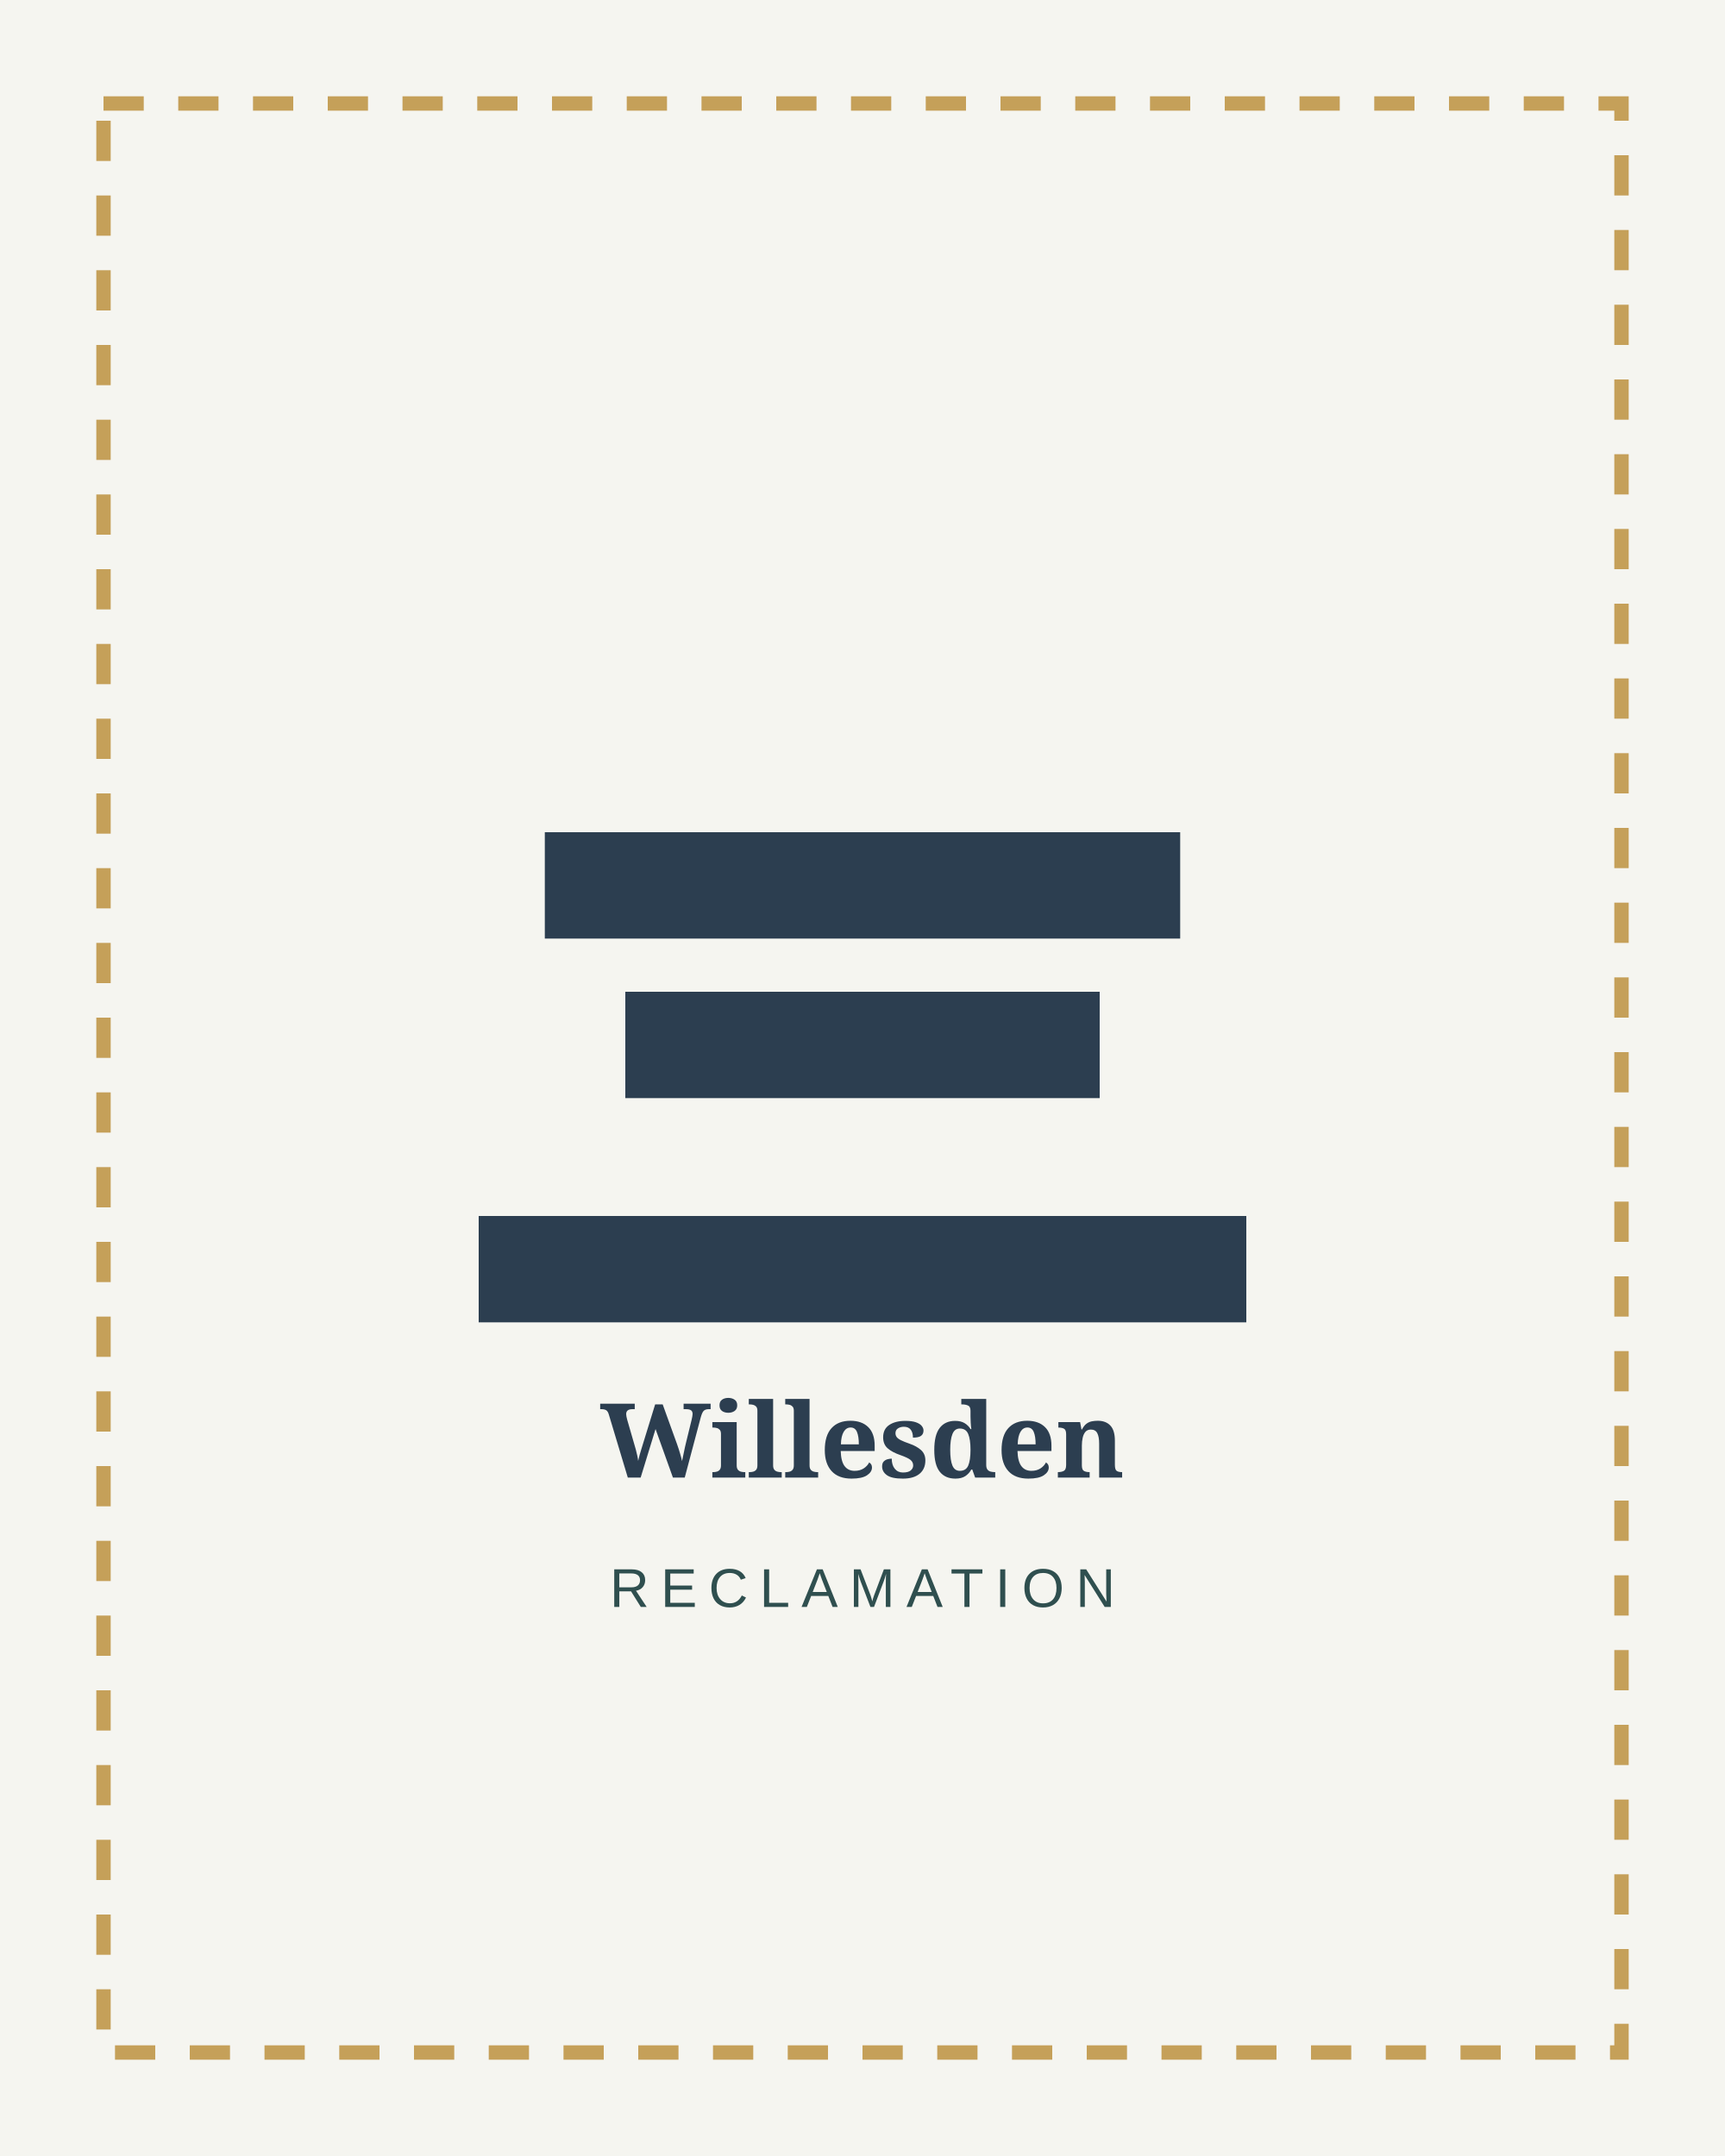
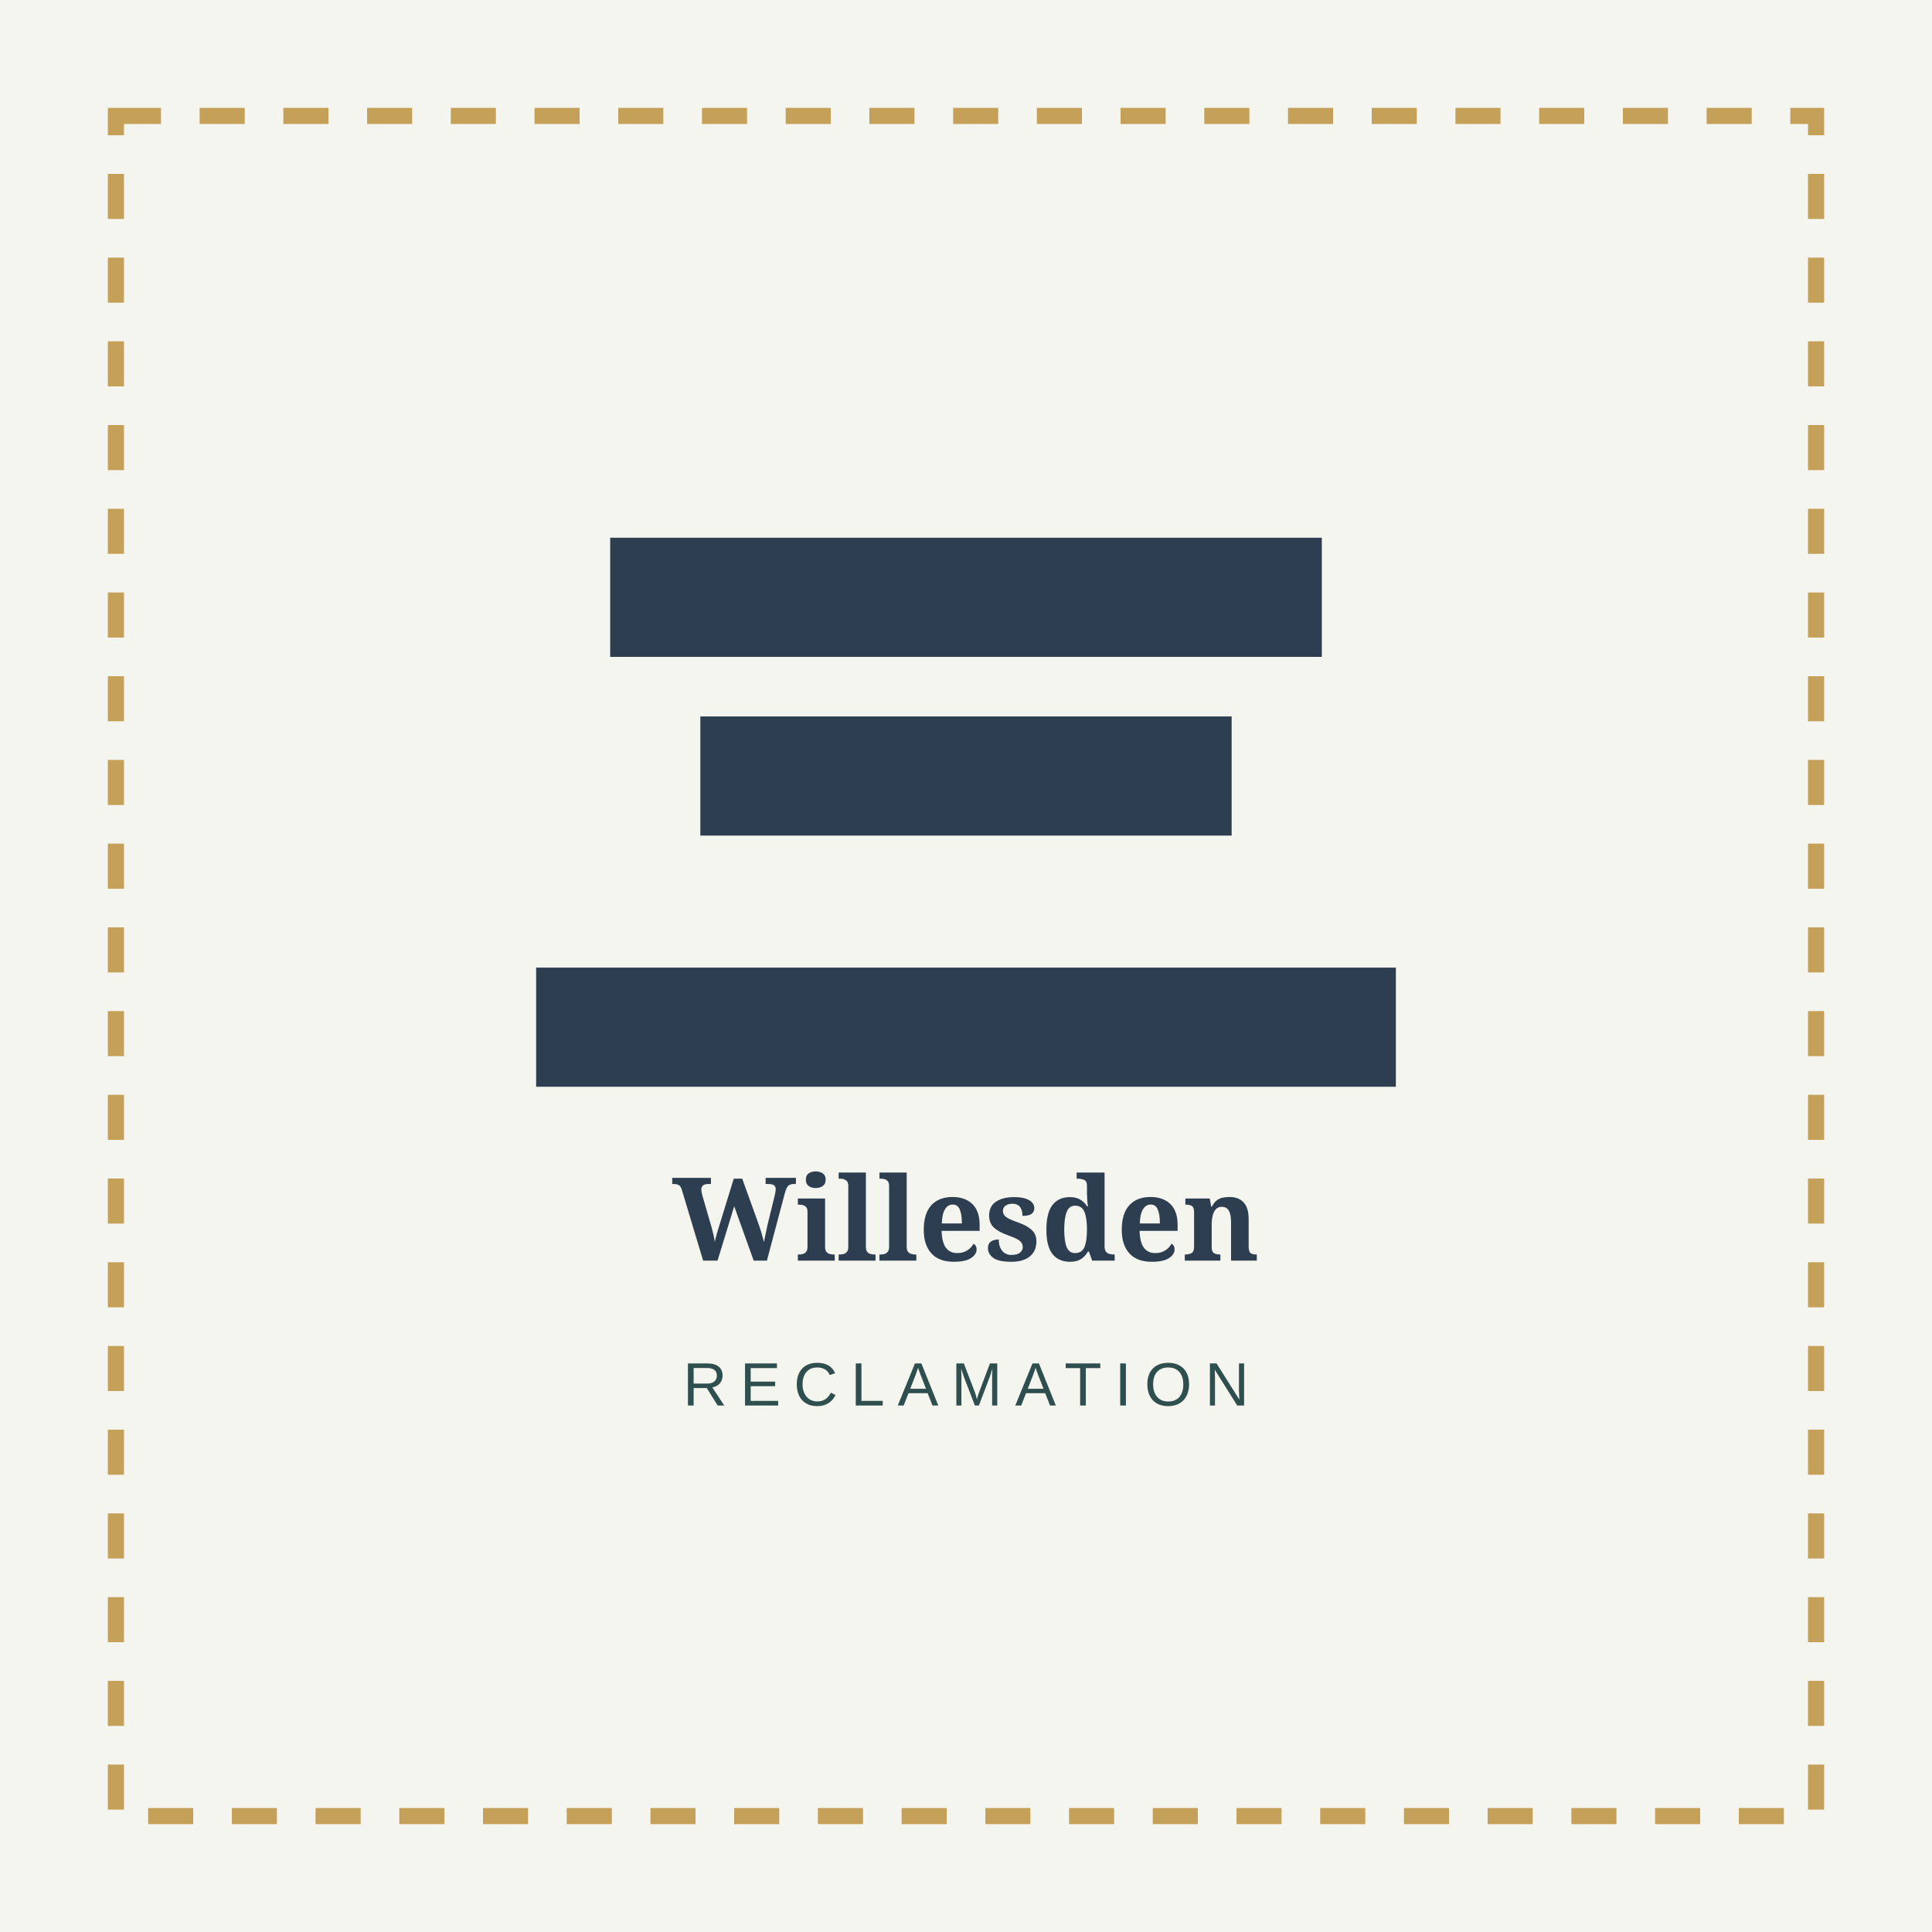
- <svg xmlns="http://www.w3.org/2000/svg" width="1200" height="1500" viewBox="0 0 1200 1500" role="img" aria-labelledby="title desc">
-   <rect width="1200" height="1500" fill="#f5f5f0" />
-   <rect x="72" y="72" width="1056" height="1356" fill="none" stroke="#c5a059" stroke-width="10" stroke-dasharray="28 24" />
+ <svg xmlns="http://www.w3.org/2000/svg" width="1200" height="1200" viewBox="0 0 1200 1200" role="img" aria-labelledby="title desc">
+   <rect width="1200" height="1200" fill="#f5f5f0" />
+   <rect x="72" y="72" width="1056" height="1056" fill="none" stroke="#c5a059" stroke-width="10" stroke-dasharray="28 24" />
  <g fill="#2c3e50">
-     <path d="M333 846h534v74H333z" />
-     <path d="M379 579h442v74H379z" />
-     <path d="M435 690h330v74H435z" />
+     <path d="M333 601h534v74H333z" />
+     <path d="M379 334h442v74H379z" />
+     <path d="M435 445h330v74H435z" />
  </g>
-   <text x="600" y="1028" text-anchor="middle" font-family="Georgia, serif" font-size="72" font-weight="700" fill="#2c3e50">Willesden</text>
-   <text x="600" y="1118" text-anchor="middle" font-family="Arial, sans-serif" font-size="38" letter-spacing="8" fill="#2f4f4f">RECLAMATION</text>
+   <text x="600" y="783" text-anchor="middle" font-family="Georgia, serif" font-size="72" font-weight="700" fill="#2c3e50">Willesden</text>
+   <text x="600" y="873" text-anchor="middle" font-family="Arial, sans-serif" font-size="38" letter-spacing="8" fill="#2f4f4f">RECLAMATION</text>
</svg>
